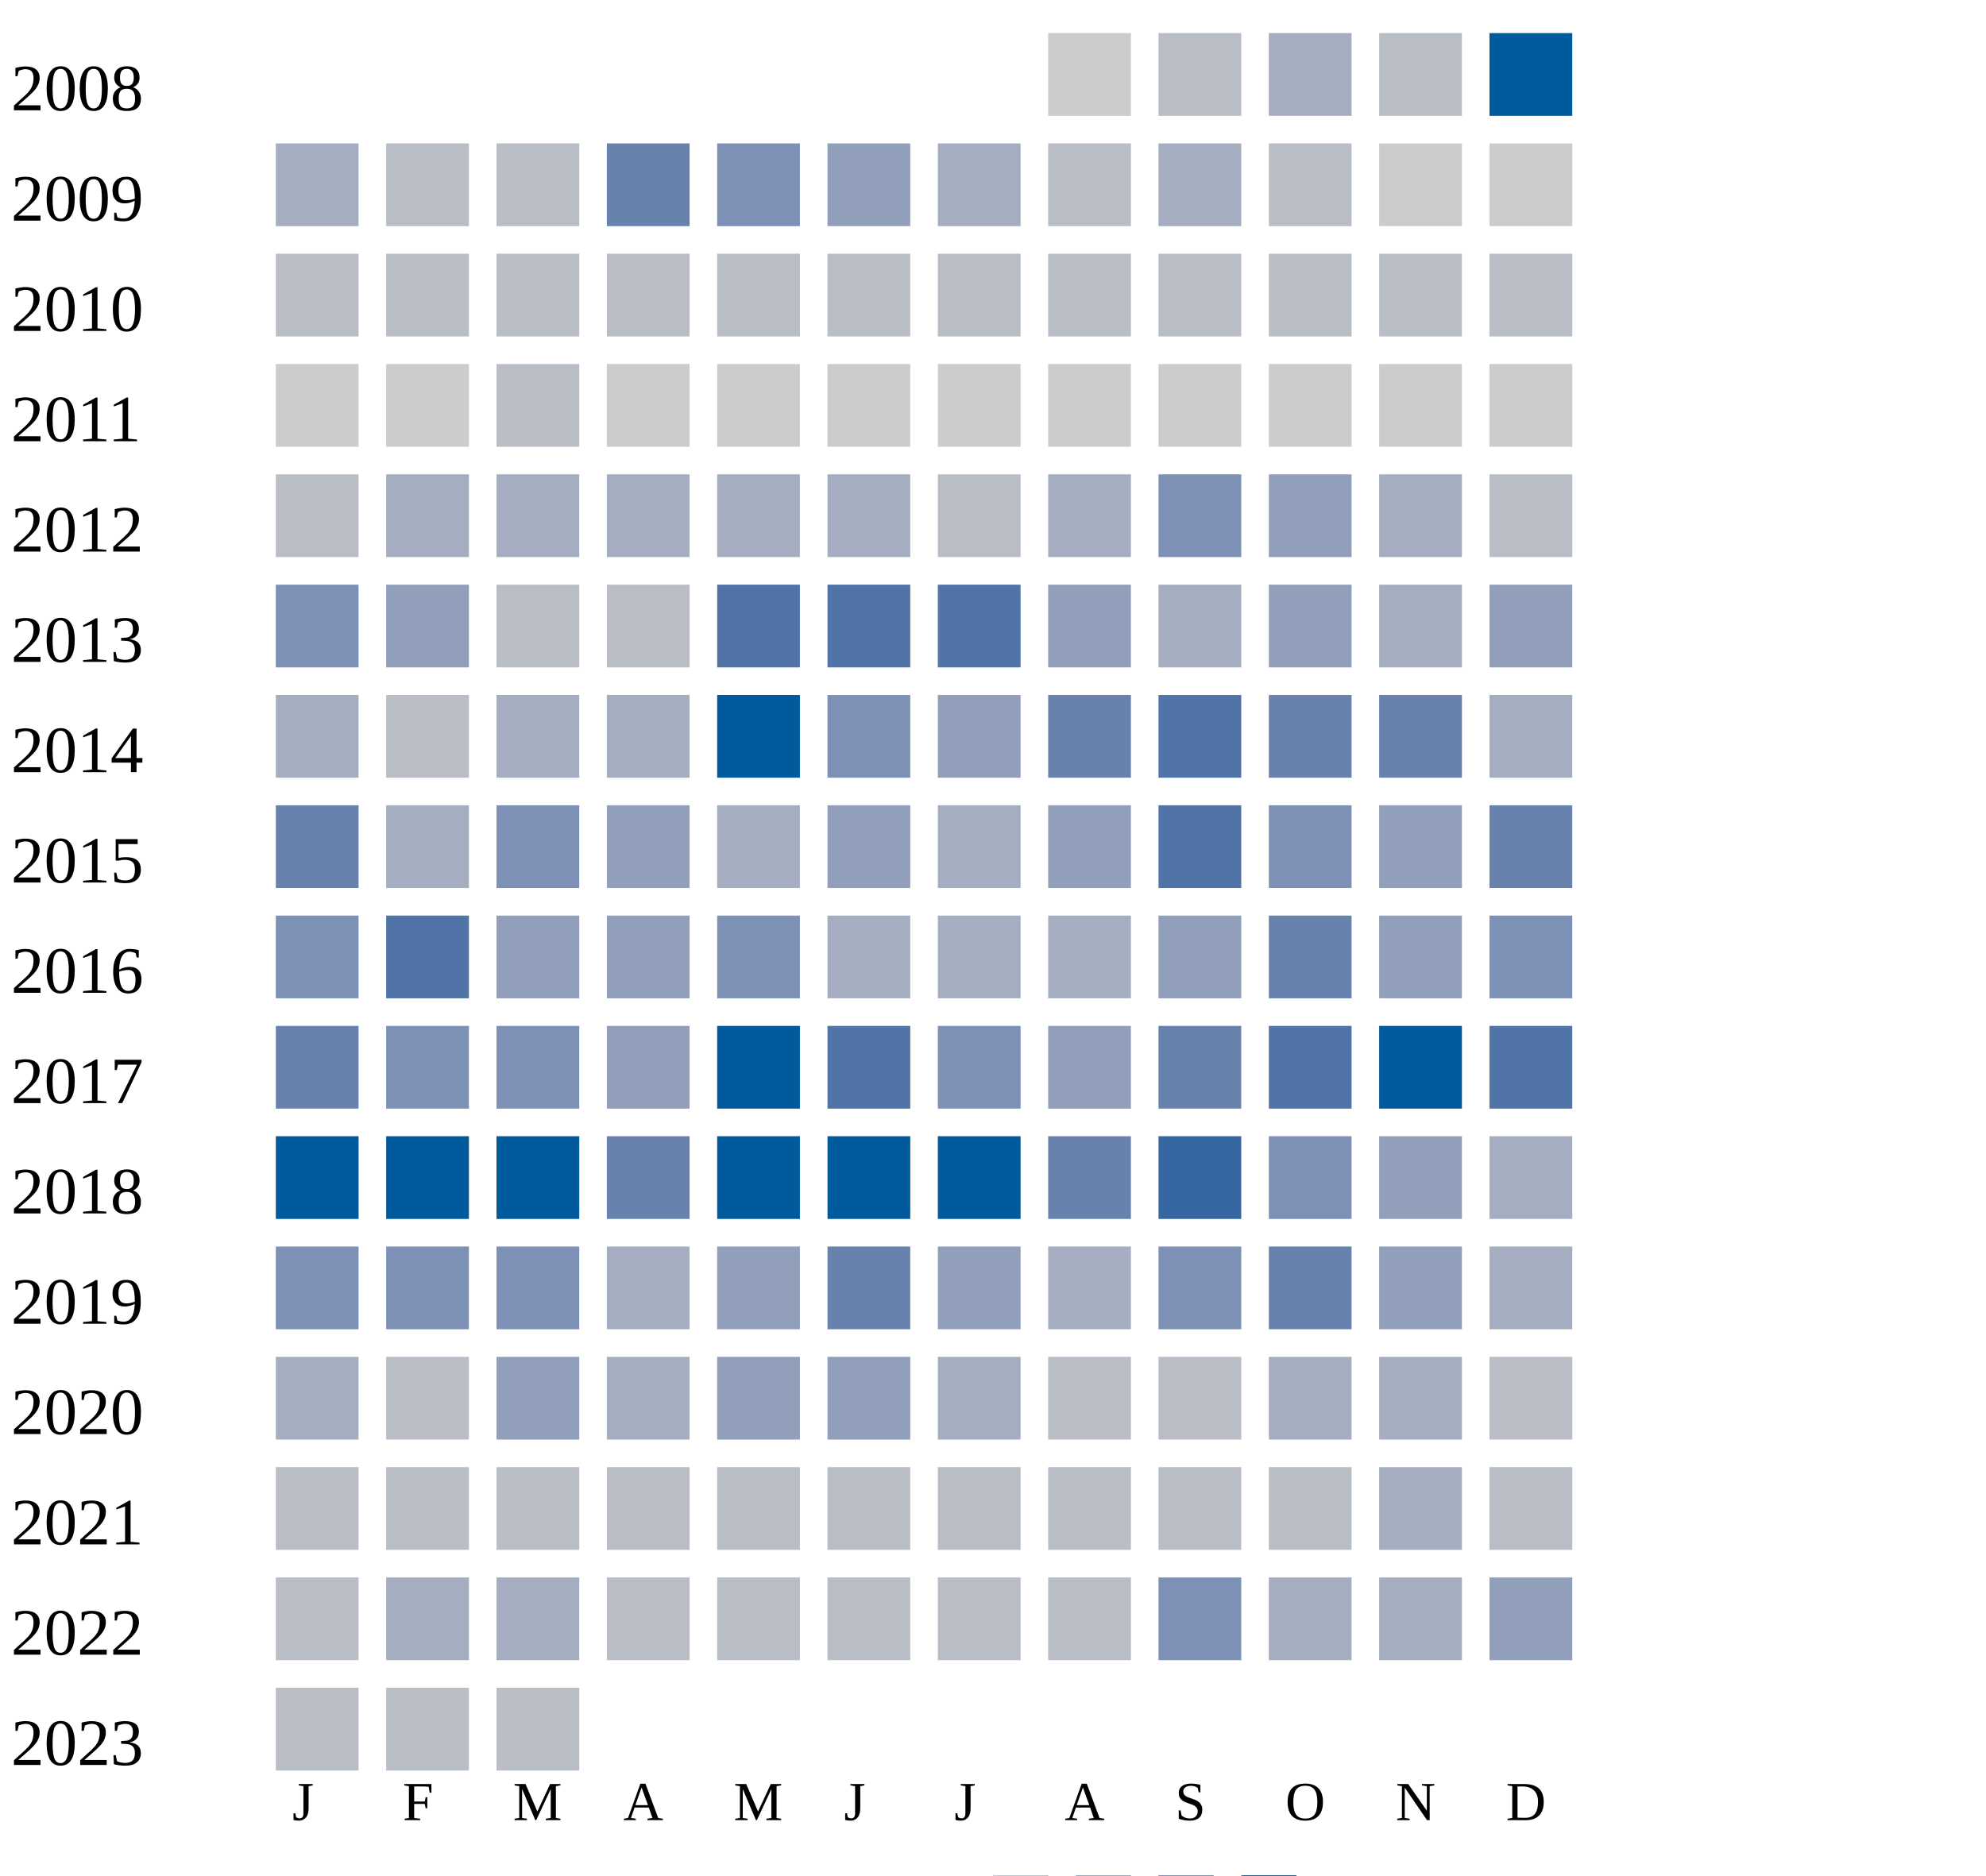
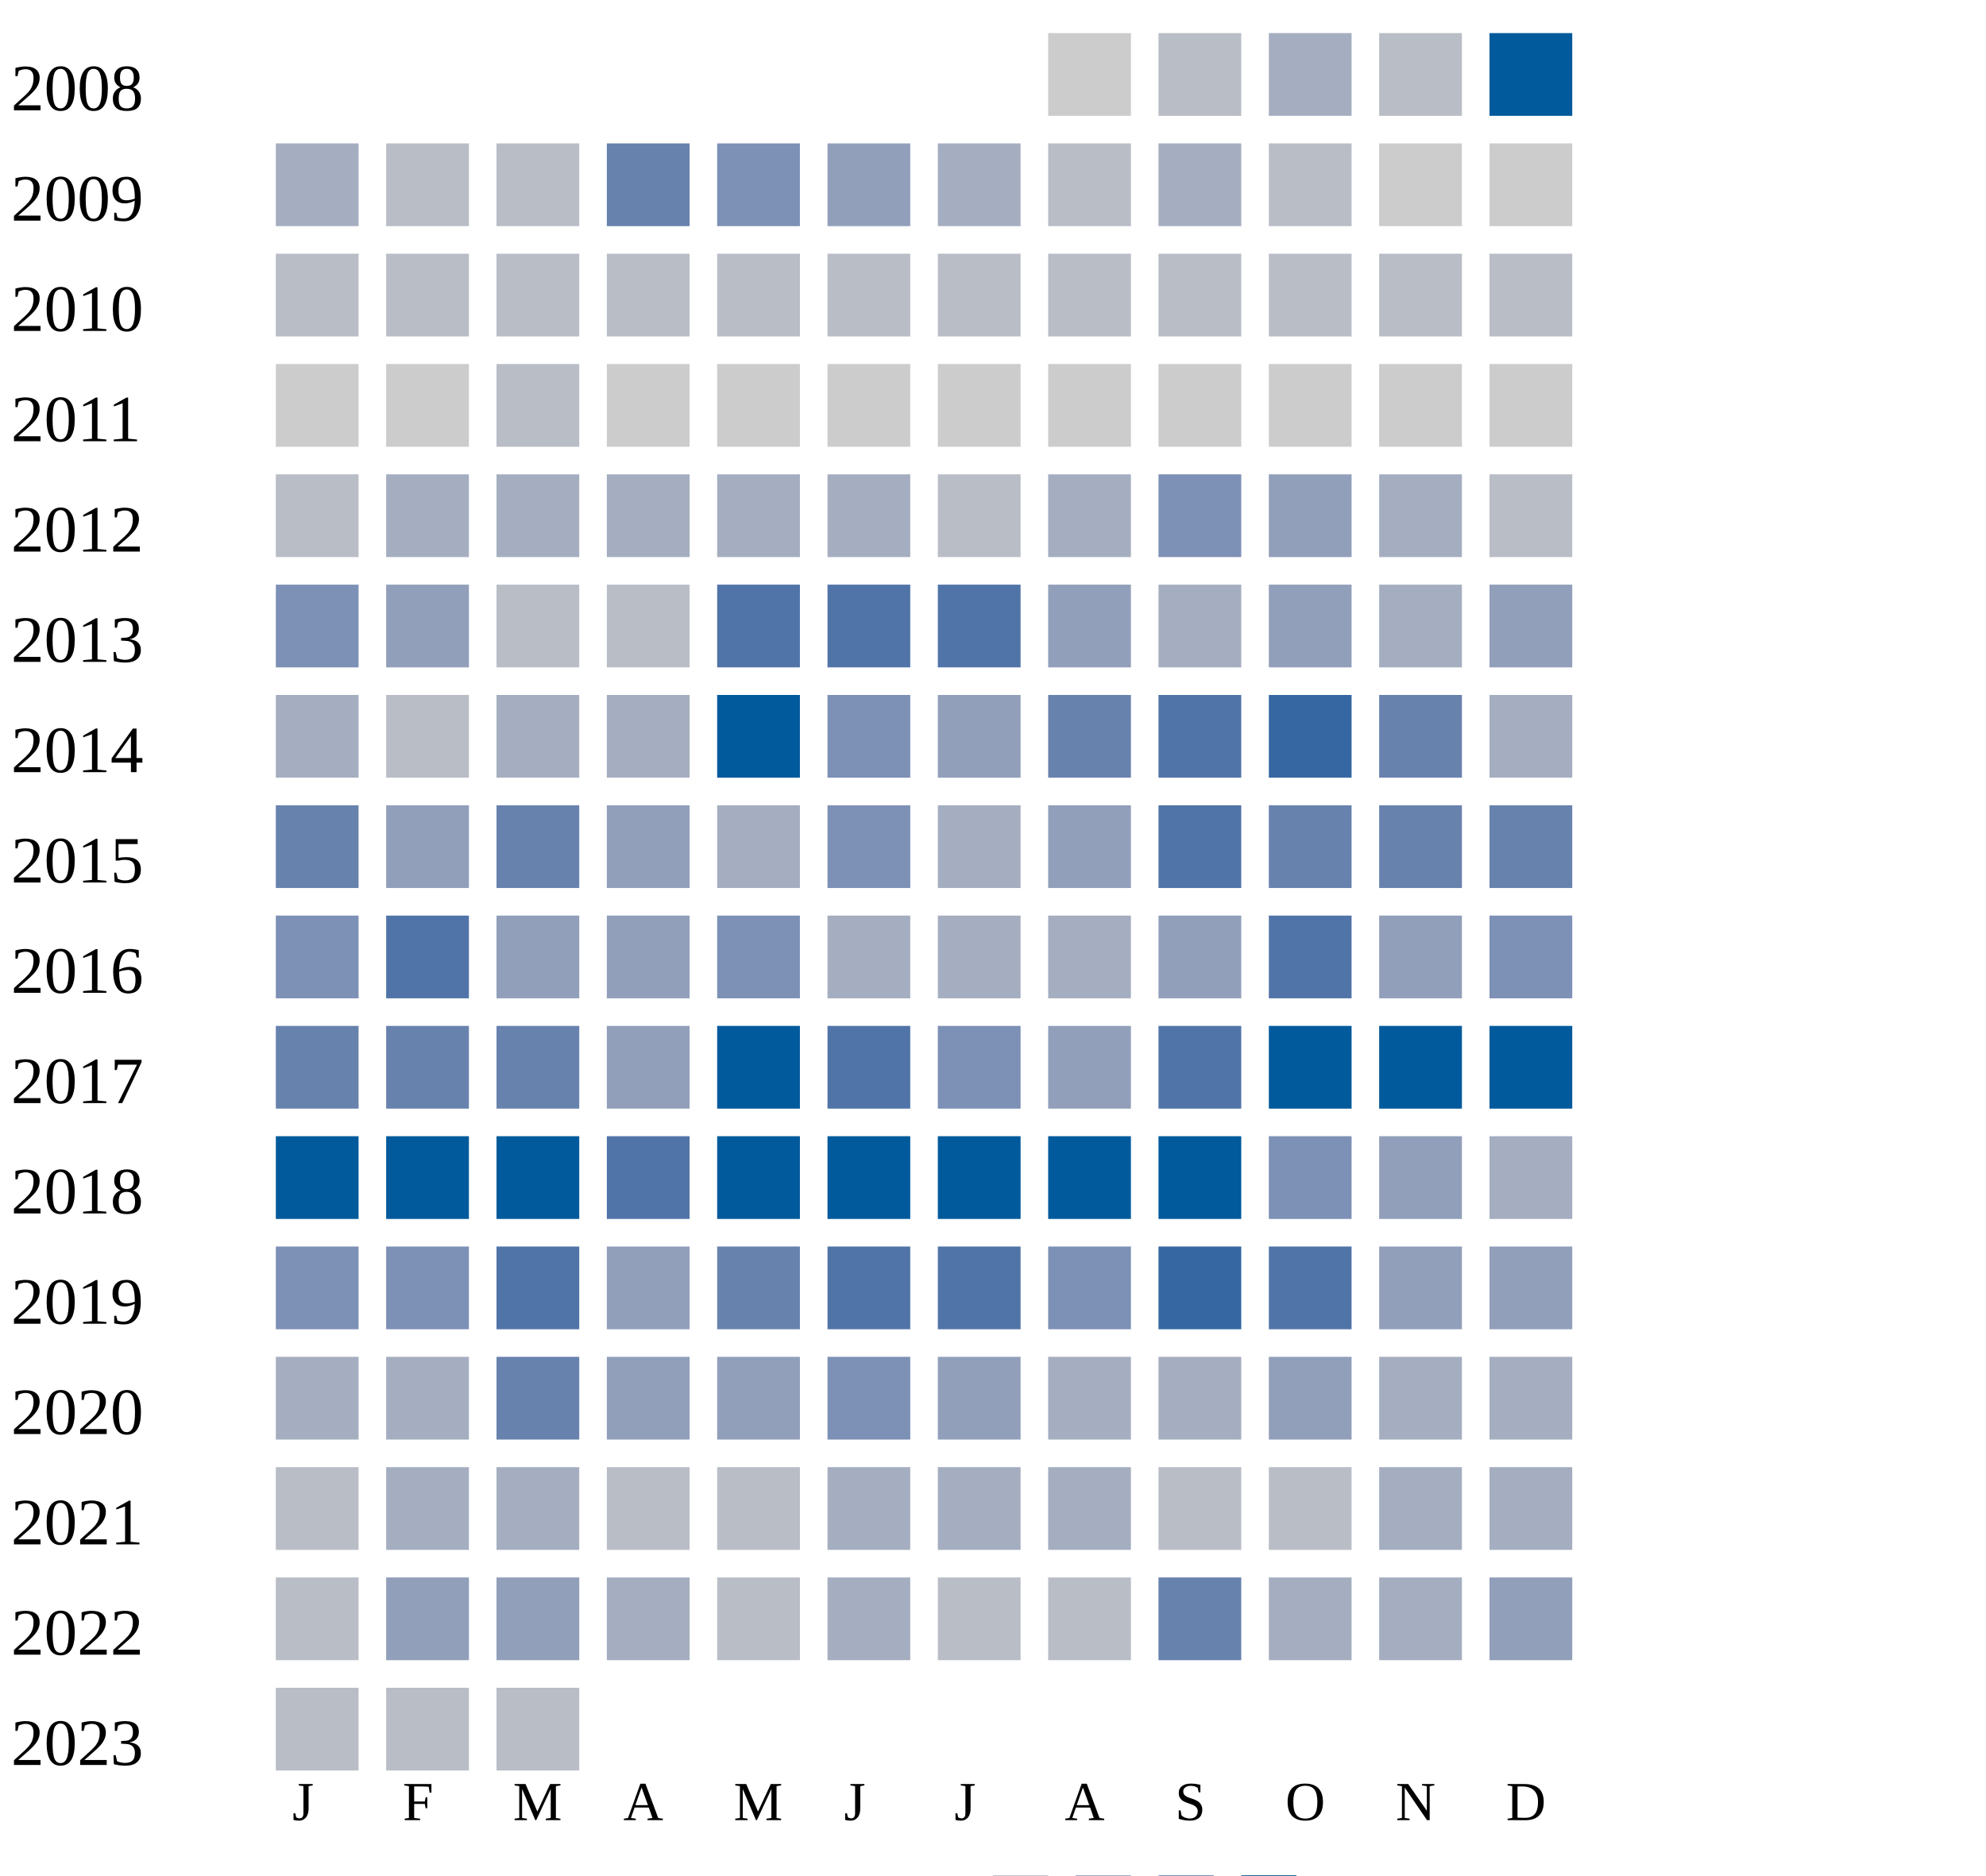
<svg xmlns="http://www.w3.org/2000/svg" width="360" height="340">
  <g transform="translate(0 0)">
    <text x="2" y="20">2008</text>
    <rect x="190" y="6" width="15" height="15" fill="#cccccc" />
    <rect x="210" y="6" width="15" height="15" fill="#b9bdc6" />
    <rect x="230" y="6" width="15" height="15" fill="#a5aec0" />
    <rect x="250" y="6" width="15" height="15" fill="#b9bdc6" />
    <rect x="270" y="6" width="15" height="15" fill="#005a9c" />
  </g>
  <g transform="translate(0 20)">
    <text x="2" y="20">2009</text>
    <rect x="50" y="6" width="15" height="15" fill="#a5aec0" />
    <rect x="70" y="6" width="15" height="15" fill="#b9bdc6" />
    <rect x="90" y="6" width="15" height="15" fill="#b9bdc6" />
    <rect x="110" y="6" width="15" height="15" fill="#6882ae" />
    <rect x="130" y="6" width="15" height="15" fill="#7d90b5" />
    <rect x="150" y="6" width="15" height="15" fill="#919fba" />
    <rect x="170" y="6" width="15" height="15" fill="#a5aec0" />
    <rect x="190" y="6" width="15" height="15" fill="#b9bdc6" />
    <rect x="210" y="6" width="15" height="15" fill="#a5aec0" />
    <rect x="230" y="6" width="15" height="15" fill="#b9bdc6" />
    <rect x="250" y="6" width="15" height="15" fill="#cccccc" />
    <rect x="270" y="6" width="15" height="15" fill="#cccccc" />
  </g>
  <g transform="translate(0 40)">
    <text x="2" y="20">2010</text>
    <rect x="50" y="6" width="15" height="15" fill="#b9bdc6" />
    <rect x="70" y="6" width="15" height="15" fill="#b9bdc6" />
    <rect x="90" y="6" width="15" height="15" fill="#b9bdc6" />
    <rect x="110" y="6" width="15" height="15" fill="#b9bdc6" />
    <rect x="130" y="6" width="15" height="15" fill="#b9bdc6" />
    <rect x="150" y="6" width="15" height="15" fill="#b9bdc6" />
    <rect x="170" y="6" width="15" height="15" fill="#b9bdc6" />
    <rect x="190" y="6" width="15" height="15" fill="#b9bdc6" />
    <rect x="210" y="6" width="15" height="15" fill="#b9bdc6" />
    <rect x="230" y="6" width="15" height="15" fill="#b9bdc6" />
    <rect x="250" y="6" width="15" height="15" fill="#b9bdc6" />
    <rect x="270" y="6" width="15" height="15" fill="#b9bdc6" />
  </g>
  <g transform="translate(0 60)">
    <text x="2" y="20">2011</text>
    <rect x="50" y="6" width="15" height="15" fill="#cccccc" />
    <rect x="70" y="6" width="15" height="15" fill="#cccccc" />
    <rect x="90" y="6" width="15" height="15" fill="#b9bdc6" />
    <rect x="110" y="6" width="15" height="15" fill="#cccccc" />
    <rect x="130" y="6" width="15" height="15" fill="#cccccc" />
    <rect x="150" y="6" width="15" height="15" fill="#cccccc" />
    <rect x="170" y="6" width="15" height="15" fill="#cccccc" />
    <rect x="190" y="6" width="15" height="15" fill="#cccccc" />
    <rect x="210" y="6" width="15" height="15" fill="#cccccc" />
    <rect x="230" y="6" width="15" height="15" fill="#cccccc" />
    <rect x="250" y="6" width="15" height="15" fill="#cccccc" />
    <rect x="270" y="6" width="15" height="15" fill="#cccccc" />
  </g>
  <g transform="translate(0 80)">
    <text x="2" y="20">2012</text>
    <rect x="50" y="6" width="15" height="15" fill="#b9bdc6" />
    <rect x="70" y="6" width="15" height="15" fill="#a5aec0" />
    <rect x="90" y="6" width="15" height="15" fill="#a5aec0" />
    <rect x="110" y="6" width="15" height="15" fill="#a5aec0" />
    <rect x="130" y="6" width="15" height="15" fill="#a5aec0" />
    <rect x="150" y="6" width="15" height="15" fill="#a5aec0" />
    <rect x="170" y="6" width="15" height="15" fill="#b9bdc6" />
    <rect x="190" y="6" width="15" height="15" fill="#a5aec0" />
    <rect x="210" y="6" width="15" height="15" fill="#7d90b5" />
    <rect x="230" y="6" width="15" height="15" fill="#919fba" />
    <rect x="250" y="6" width="15" height="15" fill="#a5aec0" />
    <rect x="270" y="6" width="15" height="15" fill="#b9bdc6" />
  </g>
  <g transform="translate(0 100)">
    <text x="2" y="20">2013</text>
    <rect x="50" y="6" width="15" height="15" fill="#7d90b5" />
    <rect x="70" y="6" width="15" height="15" fill="#919fba" />
    <rect x="90" y="6" width="15" height="15" fill="#b9bdc6" />
    <rect x="110" y="6" width="15" height="15" fill="#b9bdc6" />
    <rect x="130" y="6" width="15" height="15" fill="#5174a8" />
    <rect x="150" y="6" width="15" height="15" fill="#5174a8" />
    <rect x="170" y="6" width="15" height="15" fill="#5174a8" />
    <rect x="190" y="6" width="15" height="15" fill="#919fba" />
    <rect x="210" y="6" width="15" height="15" fill="#a5aec0" />
    <rect x="230" y="6" width="15" height="15" fill="#919fba" />
    <rect x="250" y="6" width="15" height="15" fill="#a5aec0" />
    <rect x="270" y="6" width="15" height="15" fill="#919fba" />
  </g>
  <g transform="translate(0 120)">
    <text x="2" y="20">2014</text>
    <rect x="50" y="6" width="15" height="15" fill="#a5aec0" />
    <rect x="70" y="6" width="15" height="15" fill="#b9bdc6" />
    <rect x="90" y="6" width="15" height="15" fill="#a5aec0" />
    <rect x="110" y="6" width="15" height="15" fill="#a5aec0" />
    <rect x="130" y="6" width="15" height="15" fill="#005a9c" />
    <rect x="150" y="6" width="15" height="15" fill="#7d90b5" />
    <rect x="170" y="6" width="15" height="15" fill="#919fba" />
    <rect x="190" y="6" width="15" height="15" fill="#6882ae" />
    <rect x="210" y="6" width="15" height="15" fill="#5174a8" />
-     <rect x="230" y="6" width="15" height="15" fill="#6882ae" />
+     <rect x="230" y="6" width="15" height="15" fill="#3667a2" />
    <rect x="250" y="6" width="15" height="15" fill="#6882ae" />
    <rect x="270" y="6" width="15" height="15" fill="#a5aec0" />
  </g>
  <g transform="translate(0 140)">
    <text x="2" y="20">2015</text>
    <rect x="50" y="6" width="15" height="15" fill="#6882ae" />
-     <rect x="70" y="6" width="15" height="15" fill="#a5aec0" />
-     <rect x="90" y="6" width="15" height="15" fill="#7d90b5" />
+     <rect x="70" y="6" width="15" height="15" fill="#919fba" />
+     <rect x="90" y="6" width="15" height="15" fill="#6882ae" />
    <rect x="110" y="6" width="15" height="15" fill="#919fba" />
    <rect x="130" y="6" width="15" height="15" fill="#a5aec0" />
-     <rect x="150" y="6" width="15" height="15" fill="#919fba" />
+     <rect x="150" y="6" width="15" height="15" fill="#7d90b5" />
    <rect x="170" y="6" width="15" height="15" fill="#a5aec0" />
    <rect x="190" y="6" width="15" height="15" fill="#919fba" />
    <rect x="210" y="6" width="15" height="15" fill="#5174a8" />
-     <rect x="230" y="6" width="15" height="15" fill="#7d90b5" />
-     <rect x="250" y="6" width="15" height="15" fill="#919fba" />
+     <rect x="230" y="6" width="15" height="15" fill="#6882ae" />
+     <rect x="250" y="6" width="15" height="15" fill="#6882ae" />
    <rect x="270" y="6" width="15" height="15" fill="#6882ae" />
  </g>
  <g transform="translate(0 160)">
    <text x="2" y="20">2016</text>
    <rect x="50" y="6" width="15" height="15" fill="#7d90b5" />
    <rect x="70" y="6" width="15" height="15" fill="#5174a8" />
    <rect x="90" y="6" width="15" height="15" fill="#919fba" />
    <rect x="110" y="6" width="15" height="15" fill="#919fba" />
    <rect x="130" y="6" width="15" height="15" fill="#7d90b5" />
    <rect x="150" y="6" width="15" height="15" fill="#a5aec0" />
    <rect x="170" y="6" width="15" height="15" fill="#a5aec0" />
    <rect x="190" y="6" width="15" height="15" fill="#a5aec0" />
    <rect x="210" y="6" width="15" height="15" fill="#919fba" />
-     <rect x="230" y="6" width="15" height="15" fill="#6882ae" />
+     <rect x="230" y="6" width="15" height="15" fill="#5174a8" />
    <rect x="250" y="6" width="15" height="15" fill="#919fba" />
    <rect x="270" y="6" width="15" height="15" fill="#7d90b5" />
  </g>
  <g transform="translate(0 180)">
    <text x="2" y="20">2017</text>
    <rect x="50" y="6" width="15" height="15" fill="#6882ae" />
-     <rect x="70" y="6" width="15" height="15" fill="#7d90b5" />
-     <rect x="90" y="6" width="15" height="15" fill="#7d90b5" />
+     <rect x="70" y="6" width="15" height="15" fill="#6882ae" />
+     <rect x="90" y="6" width="15" height="15" fill="#6882ae" />
    <rect x="110" y="6" width="15" height="15" fill="#919fba" />
    <rect x="130" y="6" width="15" height="15" fill="#005a9c" />
    <rect x="150" y="6" width="15" height="15" fill="#5174a8" />
    <rect x="170" y="6" width="15" height="15" fill="#7d90b5" />
    <rect x="190" y="6" width="15" height="15" fill="#919fba" />
-     <rect x="210" y="6" width="15" height="15" fill="#6882ae" />
-     <rect x="230" y="6" width="15" height="15" fill="#5174a8" />
+     <rect x="210" y="6" width="15" height="15" fill="#5174a8" />
+     <rect x="230" y="6" width="15" height="15" fill="#005a9c" />
    <rect x="250" y="6" width="15" height="15" fill="#005a9c" />
-     <rect x="270" y="6" width="15" height="15" fill="#5174a8" />
+     <rect x="270" y="6" width="15" height="15" fill="#005a9c" />
  </g>
  <g transform="translate(0 200)">
    <text x="2" y="20">2018</text>
    <rect x="50" y="6" width="15" height="15" fill="#005a9c" />
    <rect x="70" y="6" width="15" height="15" fill="#005a9c" />
    <rect x="90" y="6" width="15" height="15" fill="#005a9c" />
-     <rect x="110" y="6" width="15" height="15" fill="#6882ae" />
+     <rect x="110" y="6" width="15" height="15" fill="#5174a8" />
    <rect x="130" y="6" width="15" height="15" fill="#005a9c" />
    <rect x="150" y="6" width="15" height="15" fill="#005a9c" />
    <rect x="170" y="6" width="15" height="15" fill="#005a9c" />
-     <rect x="190" y="6" width="15" height="15" fill="#6882ae" />
-     <rect x="210" y="6" width="15" height="15" fill="#3667a2" />
+     <rect x="190" y="6" width="15" height="15" fill="#005a9c" />
+     <rect x="210" y="6" width="15" height="15" fill="#005a9c" />
    <rect x="230" y="6" width="15" height="15" fill="#7d90b5" />
    <rect x="250" y="6" width="15" height="15" fill="#919fba" />
    <rect x="270" y="6" width="15" height="15" fill="#a5aec0" />
  </g>
  <g transform="translate(0 220)">
    <text x="2" y="20">2019</text>
    <rect x="50" y="6" width="15" height="15" fill="#7d90b5" />
    <rect x="70" y="6" width="15" height="15" fill="#7d90b5" />
-     <rect x="90" y="6" width="15" height="15" fill="#7d90b5" />
-     <rect x="110" y="6" width="15" height="15" fill="#a5aec0" />
-     <rect x="130" y="6" width="15" height="15" fill="#919fba" />
-     <rect x="150" y="6" width="15" height="15" fill="#6882ae" />
-     <rect x="170" y="6" width="15" height="15" fill="#919fba" />
-     <rect x="190" y="6" width="15" height="15" fill="#a5aec0" />
-     <rect x="210" y="6" width="15" height="15" fill="#7d90b5" />
-     <rect x="230" y="6" width="15" height="15" fill="#6882ae" />
+     <rect x="90" y="6" width="15" height="15" fill="#5174a8" />
+     <rect x="110" y="6" width="15" height="15" fill="#919fba" />
+     <rect x="130" y="6" width="15" height="15" fill="#6882ae" />
+     <rect x="150" y="6" width="15" height="15" fill="#5174a8" />
+     <rect x="170" y="6" width="15" height="15" fill="#5174a8" />
+     <rect x="190" y="6" width="15" height="15" fill="#7d90b5" />
+     <rect x="210" y="6" width="15" height="15" fill="#3667a2" />
+     <rect x="230" y="6" width="15" height="15" fill="#5174a8" />
    <rect x="250" y="6" width="15" height="15" fill="#919fba" />
-     <rect x="270" y="6" width="15" height="15" fill="#a5aec0" />
+     <rect x="270" y="6" width="15" height="15" fill="#919fba" />
  </g>
  <g transform="translate(0 240)">
    <text x="2" y="20">2020</text>
    <rect x="50" y="6" width="15" height="15" fill="#a5aec0" />
-     <rect x="70" y="6" width="15" height="15" fill="#b9bdc6" />
-     <rect x="90" y="6" width="15" height="15" fill="#919fba" />
-     <rect x="110" y="6" width="15" height="15" fill="#a5aec0" />
+     <rect x="70" y="6" width="15" height="15" fill="#a5aec0" />
+     <rect x="90" y="6" width="15" height="15" fill="#6882ae" />
+     <rect x="110" y="6" width="15" height="15" fill="#919fba" />
    <rect x="130" y="6" width="15" height="15" fill="#919fba" />
-     <rect x="150" y="6" width="15" height="15" fill="#919fba" />
-     <rect x="170" y="6" width="15" height="15" fill="#a5aec0" />
-     <rect x="190" y="6" width="15" height="15" fill="#b9bdc6" />
-     <rect x="210" y="6" width="15" height="15" fill="#b9bdc6" />
-     <rect x="230" y="6" width="15" height="15" fill="#a5aec0" />
-     <rect x="250" y="6" width="15" height="15" fill="#a5aec0" />
-     <rect x="270" y="6" width="15" height="15" fill="#b9bdc6" />
+     <rect x="150" y="6" width="15" height="15" fill="#7d90b5" />
+     <rect x="170" y="6" width="15" height="15" fill="#919fba" />
+     <rect x="190" y="6" width="15" height="15" fill="#a5aec0" />
+     <rect x="210" y="6" width="15" height="15" fill="#a5aec0" />
+     <rect x="230" y="6" width="15" height="15" fill="#919fba" />
+     <rect x="250" y="6" width="15" height="15" fill="#a5aec0" />
+     <rect x="270" y="6" width="15" height="15" fill="#a5aec0" />
  </g>
  <g transform="translate(0 260)">
    <text x="2" y="20">2021</text>
-     <rect x="50" y="6" width="15" height="15" fill="#b9bdc6" />
-     <rect x="70" y="6" width="15" height="15" fill="#b9bdc6" />
-     <rect x="90" y="6" width="15" height="15" fill="#b9bdc6" />
-     <rect x="110" y="6" width="15" height="15" fill="#b9bdc6" />
-     <rect x="130" y="6" width="15" height="15" fill="#b9bdc6" />
-     <rect x="150" y="6" width="15" height="15" fill="#b9bdc6" />
-     <rect x="170" y="6" width="15" height="15" fill="#b9bdc6" />
-     <rect x="190" y="6" width="15" height="15" fill="#b9bdc6" />
-     <rect x="210" y="6" width="15" height="15" fill="#b9bdc6" />
-     <rect x="230" y="6" width="15" height="15" fill="#b9bdc6" />
-     <rect x="250" y="6" width="15" height="15" fill="#a5aec0" />
-     <rect x="270" y="6" width="15" height="15" fill="#b9bdc6" />
-   </g>
-   <g transform="translate(0 280)">
-     <text x="2" y="20">2022</text>
    <rect x="50" y="6" width="15" height="15" fill="#b9bdc6" />
    <rect x="70" y="6" width="15" height="15" fill="#a5aec0" />
    <rect x="90" y="6" width="15" height="15" fill="#a5aec0" />
    <rect x="110" y="6" width="15" height="15" fill="#b9bdc6" />
    <rect x="130" y="6" width="15" height="15" fill="#b9bdc6" />
-     <rect x="150" y="6" width="15" height="15" fill="#b9bdc6" />
+     <rect x="150" y="6" width="15" height="15" fill="#a5aec0" />
+     <rect x="170" y="6" width="15" height="15" fill="#a5aec0" />
+     <rect x="190" y="6" width="15" height="15" fill="#a5aec0" />
+     <rect x="210" y="6" width="15" height="15" fill="#b9bdc6" />
+     <rect x="230" y="6" width="15" height="15" fill="#b9bdc6" />
+     <rect x="250" y="6" width="15" height="15" fill="#a5aec0" />
+     <rect x="270" y="6" width="15" height="15" fill="#a5aec0" />
+   </g>
+   <g transform="translate(0 280)">
+     <text x="2" y="20">2022</text>
+     <rect x="50" y="6" width="15" height="15" fill="#b9bdc6" />
+     <rect x="70" y="6" width="15" height="15" fill="#919fba" />
+     <rect x="90" y="6" width="15" height="15" fill="#919fba" />
+     <rect x="110" y="6" width="15" height="15" fill="#a5aec0" />
+     <rect x="130" y="6" width="15" height="15" fill="#b9bdc6" />
+     <rect x="150" y="6" width="15" height="15" fill="#a5aec0" />
    <rect x="170" y="6" width="15" height="15" fill="#b9bdc6" />
    <rect x="190" y="6" width="15" height="15" fill="#b9bdc6" />
-     <rect x="210" y="6" width="15" height="15" fill="#7d90b5" />
+     <rect x="210" y="6" width="15" height="15" fill="#6882ae" />
    <rect x="230" y="6" width="15" height="15" fill="#a5aec0" />
    <rect x="250" y="6" width="15" height="15" fill="#a5aec0" />
    <rect x="270" y="6" width="15" height="15" fill="#919fba" />
  </g>
  <g transform="translate(0 300)">
    <text x="2" y="20">2023</text>
    <rect x="50" y="6" width="15" height="15" fill="#b9bdc6" />
    <rect x="70" y="6" width="15" height="15" fill="#b9bdc6" />
    <rect x="90" y="6" width="15" height="15" fill="#b9bdc6" />
  </g>
  <text style="font-size: 10px; text-align: center" x="53" y="330">J</text>
  <text style="font-size: 10px; text-align: center" x="73" y="330">F</text>
  <text style="font-size: 10px; text-align: center" x="93" y="330">M</text>
  <text style="font-size: 10px; text-align: center" x="113" y="330">A</text>
  <text style="font-size: 10px; text-align: center" x="133" y="330">M</text>
  <text style="font-size: 10px; text-align: center" x="153" y="330">J</text>
  <text style="font-size: 10px; text-align: center" x="173" y="330">J</text>
  <text style="font-size: 10px; text-align: center" x="193" y="330">A</text>
  <text style="font-size: 10px; text-align: center" x="213" y="330">S</text>
  <text style="font-size: 10px; text-align: center" x="233" y="330">O</text>
  <text style="font-size: 10px; text-align: center" x="253" y="330">N</text>
  <text style="font-size: 10px; text-align: center" x="273" y="330">D</text>
  <text style="font-size: 10px;" x="155" y="349">Less</text>
  <rect fill="#b9bdc6" width="10" height="10" x="180" y="340" />
  <rect fill="#919fba" width="10" height="10" x="195" y="340" />
  <rect fill="#6882ae" width="10" height="10" x="210" y="340" />
  <rect fill="#005a9c" width="10" height="10" x="225" y="340" />
  <text x="240" y="349" style="font-size: 10px;">More</text>
</svg>
